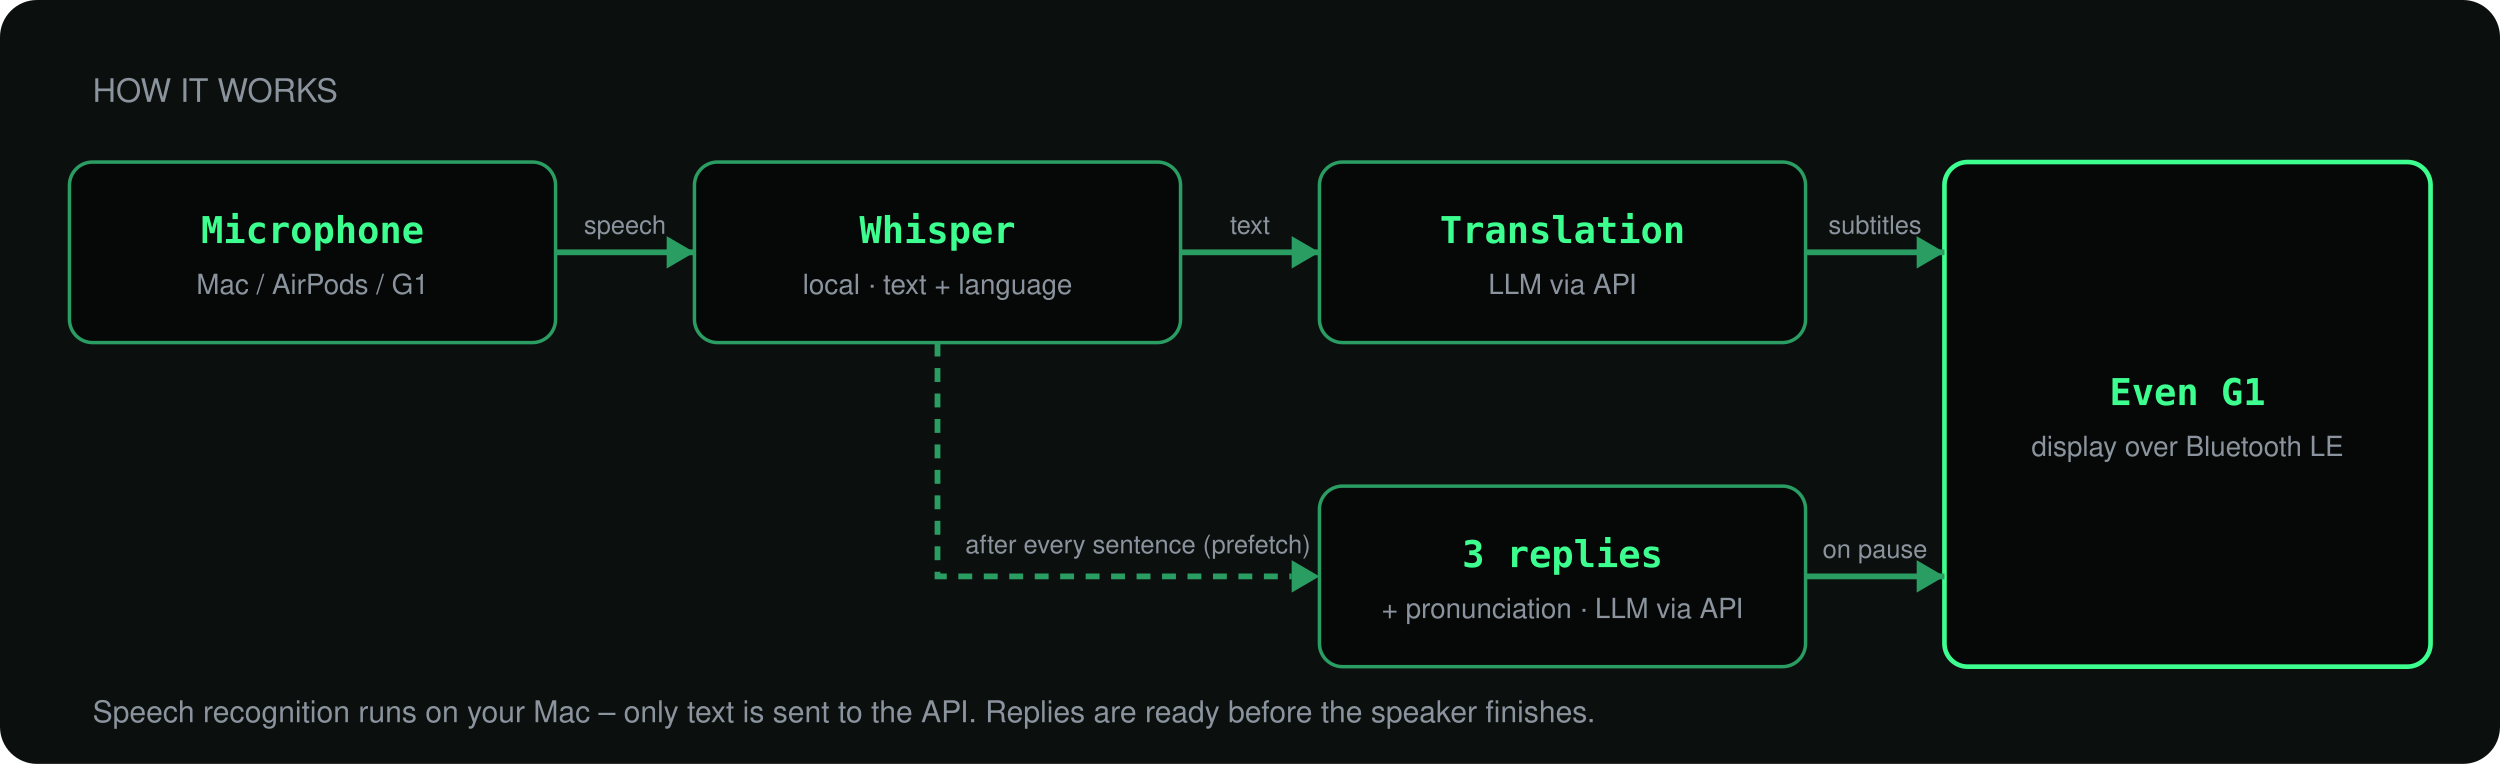
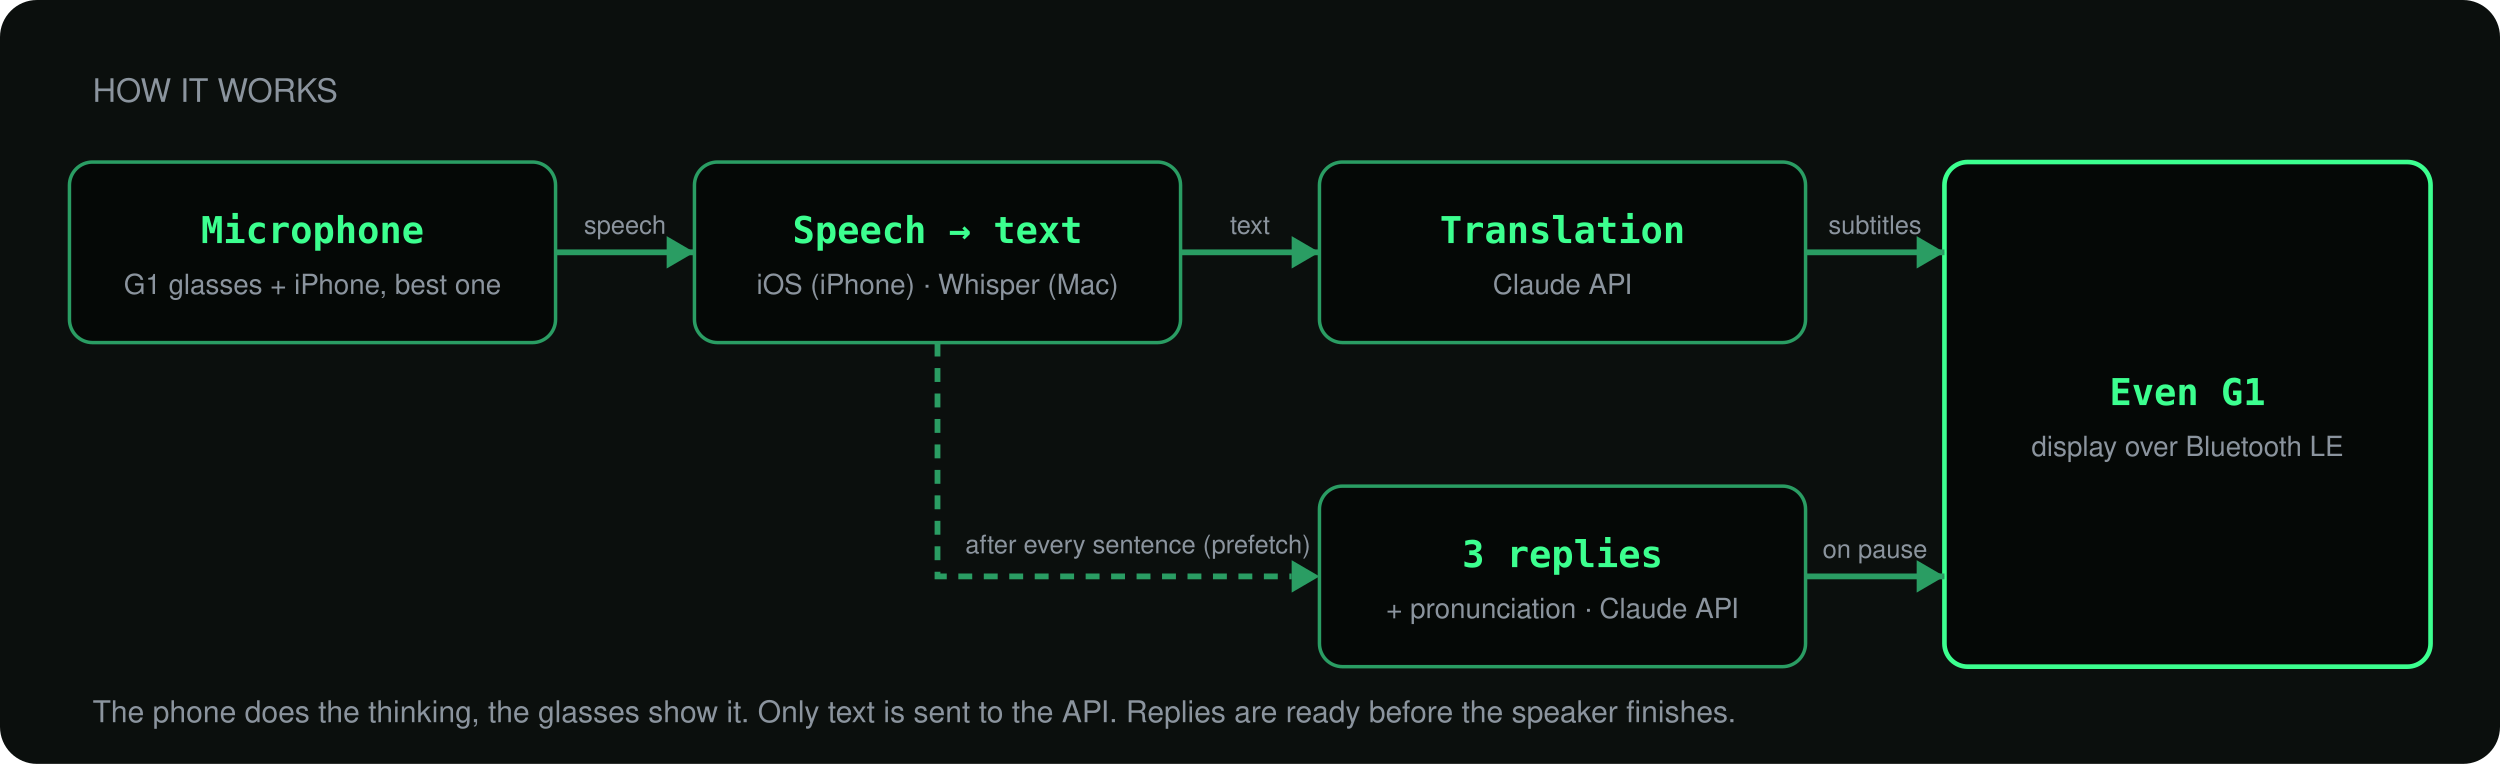
<svg xmlns="http://www.w3.org/2000/svg" width="1080" height="330" viewBox="0 0 1080 330" font-family="ui-monospace,SFMono-Regular,Menlo,Consolas,monospace">
  <rect width="1080" height="330" rx="16" fill="#0b0f0d" />
-   <text x="40" y="44" fill="#8b949e" font-size="14" font-family="-apple-system,Segoe UI,Helvetica,Arial,sans-serif">HOW IT WORKS</text>
+   <text x="40" y="44" fill="#8b949e" font-size="14" text-anchor="start" font-family="-apple-system,Segoe UI,Helvetica,Arial,sans-serif">HOW IT WORKS</text>
  <rect x="30" y="70" width="210" height="78" rx="10" fill="#050806" stroke="#2a9d63" stroke-width="1.5" />
  <text x="135.0" y="105.0" fill="#3cff8f" font-size="16" font-weight="700" text-anchor="middle">Microphone</text>
-   <text x="135.0" y="127.0" fill="#8b949e" font-size="12" text-anchor="middle" font-family="-apple-system,Segoe UI,Helvetica,Arial,sans-serif">Mac / AirPods / G1</text>
+   <text x="135.0" y="127.0" fill="#8b949e" font-size="12" text-anchor="middle" font-family="-apple-system,Segoe UI,Helvetica,Arial,sans-serif">G1 glasses + iPhone, best one</text>
  <rect x="300" y="70" width="210" height="78" rx="10" fill="#050806" stroke="#2a9d63" stroke-width="1.5" />
-   <text x="405.0" y="105.0" fill="#3cff8f" font-size="16" font-weight="700" text-anchor="middle">Whisper</text>
-   <text x="405.0" y="127.0" fill="#8b949e" font-size="12" text-anchor="middle" font-family="-apple-system,Segoe UI,Helvetica,Arial,sans-serif">local · text + language</text>
+   <text x="405.0" y="105.0" fill="#3cff8f" font-size="16" font-weight="700" text-anchor="middle">Speech → text</text>
+   <text x="405.0" y="127.0" fill="#8b949e" font-size="12" text-anchor="middle" font-family="-apple-system,Segoe UI,Helvetica,Arial,sans-serif">iOS (iPhone) · Whisper (Mac)</text>
  <rect x="570" y="70" width="210" height="78" rx="10" fill="#050806" stroke="#2a9d63" stroke-width="1.5" />
  <text x="675.0" y="105.0" fill="#3cff8f" font-size="16" font-weight="700" text-anchor="middle">Translation</text>
-   <text x="675.0" y="127.0" fill="#8b949e" font-size="12" text-anchor="middle" font-family="-apple-system,Segoe UI,Helvetica,Arial,sans-serif">LLM via API</text>
+   <text x="675.0" y="127.0" fill="#8b949e" font-size="12" text-anchor="middle" font-family="-apple-system,Segoe UI,Helvetica,Arial,sans-serif">Claude API</text>
  <rect x="840" y="70" width="210" height="218" rx="10" fill="#050806" stroke="#3cff8f" stroke-width="2" />
  <text x="945.0" y="175.0" fill="#3cff8f" font-size="16" font-weight="700" text-anchor="middle">Even G1</text>
  <text x="945.0" y="197.0" fill="#8b949e" font-size="12" text-anchor="middle" font-family="-apple-system,Segoe UI,Helvetica,Arial,sans-serif">display over Bluetooth LE</text>
  <rect x="570" y="210" width="210" height="78" rx="10" fill="#050806" stroke="#2a9d63" stroke-width="1.5" />
  <text x="675.0" y="245.0" fill="#3cff8f" font-size="16" font-weight="700" text-anchor="middle">3 replies</text>
-   <text x="675.0" y="267.0" fill="#8b949e" font-size="12" text-anchor="middle" font-family="-apple-system,Segoe UI,Helvetica,Arial,sans-serif">+ pronunciation · LLM via API</text>
+   <text x="675.0" y="267.0" fill="#8b949e" font-size="12" text-anchor="middle" font-family="-apple-system,Segoe UI,Helvetica,Arial,sans-serif">+ pronunciation · Claude API</text>
  <path d="M240 109.0 L300 109.0" stroke="#2a9d63" stroke-width="2.5" fill="none" />
  <path d="M300 109.0 L288 102.0 L288 116.0 Z" fill="#2a9d63" />
  <text x="270.0" y="101.0" fill="#8b949e" font-size="11" text-anchor="middle" font-family="-apple-system,Segoe UI,Helvetica,Arial,sans-serif">speech</text>
  <path d="M510 109.0 L570 109.0" stroke="#2a9d63" stroke-width="2.5" fill="none" />
  <path d="M570 109.0 L558 102.0 L558 116.0 Z" fill="#2a9d63" />
  <text x="540.0" y="101.0" fill="#8b949e" font-size="11" text-anchor="middle" font-family="-apple-system,Segoe UI,Helvetica,Arial,sans-serif">text</text>
  <path d="M780 109.0 L840 109.0" stroke="#2a9d63" stroke-width="2.5" fill="none" />
  <path d="M840 109.0 L828 102.0 L828 116.0 Z" fill="#2a9d63" />
  <text x="810.0" y="101.0" fill="#8b949e" font-size="11" text-anchor="middle" font-family="-apple-system,Segoe UI,Helvetica,Arial,sans-serif">subtitles</text>
  <path d="M405.0 148 V249.0 H558" stroke="#2a9d63" stroke-width="2.5" fill="none" stroke-dasharray="6 5" />
  <path d="M570 249.0 L558 242.0 L558 256.0 Z" fill="#2a9d63" />
-   <text x="417.0" y="239.0" fill="#8b949e" font-size="11" font-family="-apple-system,Segoe UI,Helvetica,Arial,sans-serif">after every sentence (prefetch)</text>
+   <text x="417.0" y="239.0" fill="#8b949e" font-size="11" text-anchor="start" font-family="-apple-system,Segoe UI,Helvetica,Arial,sans-serif">after every sentence (prefetch)</text>
  <path d="M780 249.0 L840 249.0" stroke="#2a9d63" stroke-width="2.5" fill="none" />
  <path d="M840 249.0 L828 242.0 L828 256.0 Z" fill="#2a9d63" />
  <text x="810.0" y="241.0" fill="#8b949e" font-size="11" text-anchor="middle" font-family="-apple-system,Segoe UI,Helvetica,Arial,sans-serif">on pause</text>
-   <text x="40" y="312" fill="#8b949e" font-size="13" font-family="-apple-system,Segoe UI,Helvetica,Arial,sans-serif">Speech recognition runs on your Mac – only text is sent to the API. Replies are ready before the speaker finishes.</text>
+   <text x="40" y="312" fill="#8b949e" font-size="13" text-anchor="start" font-family="-apple-system,Segoe UI,Helvetica,Arial,sans-serif">The phone does the thinking, the glasses show it. Only text is sent to the API. Replies are ready before the speaker finishes.</text>
</svg>
